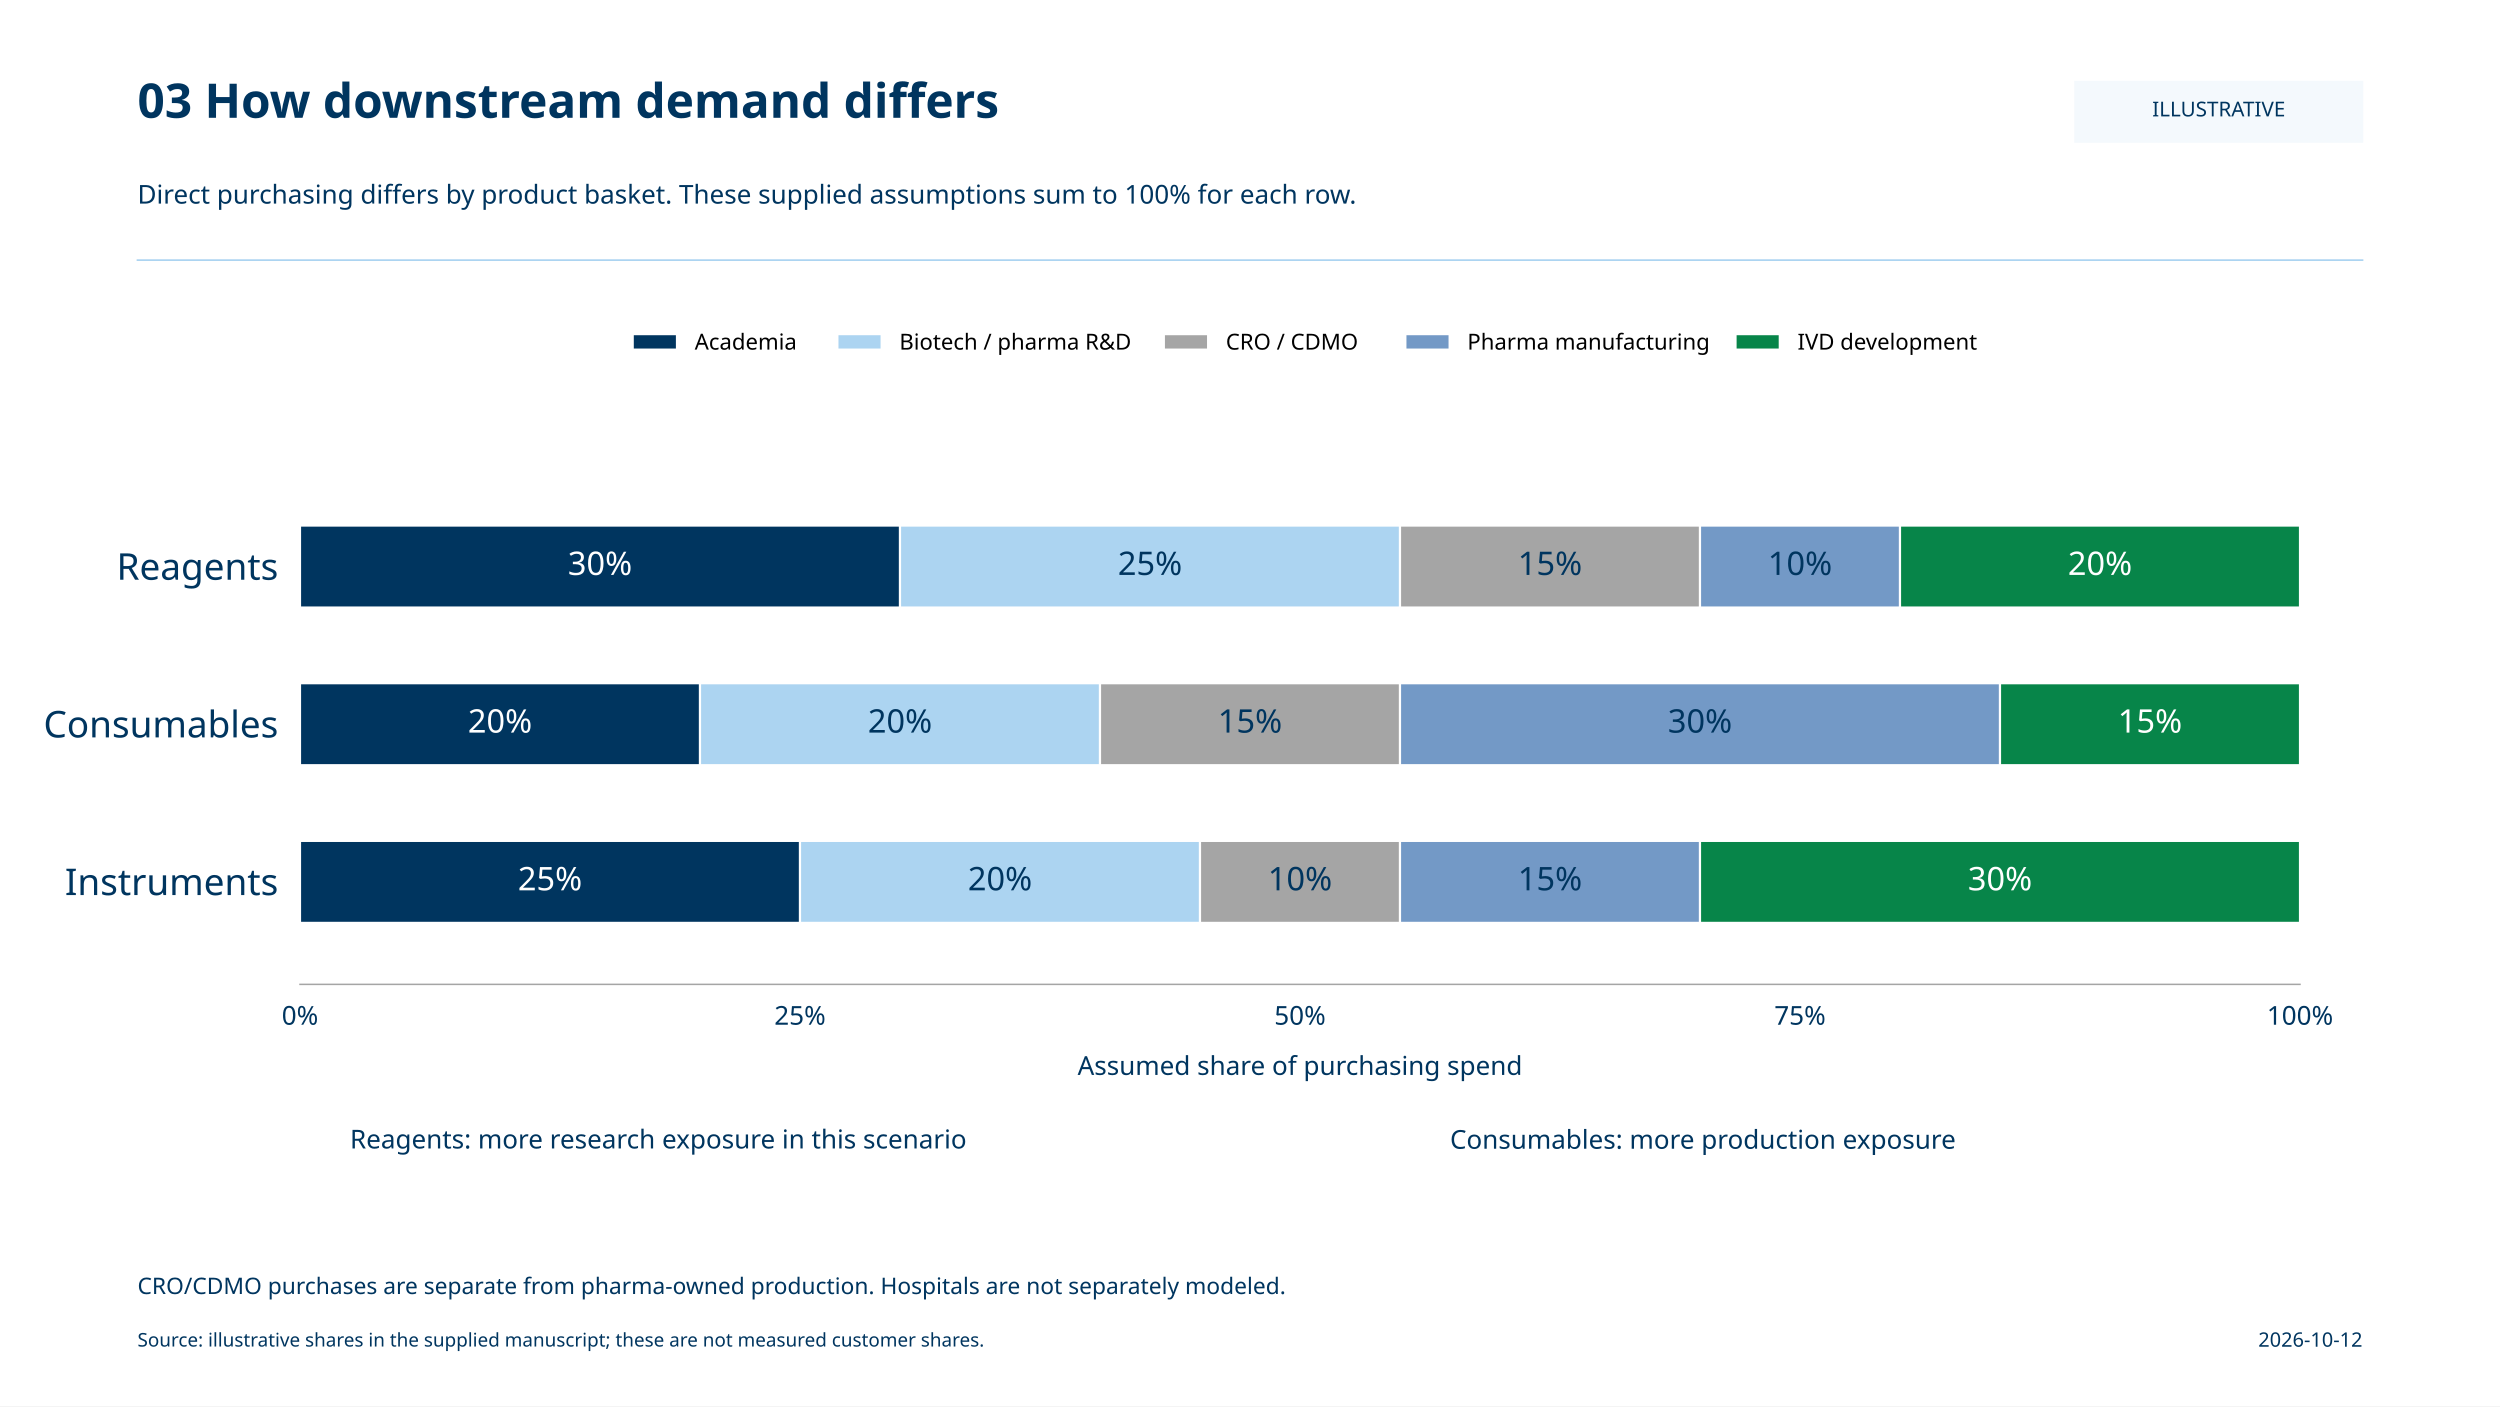
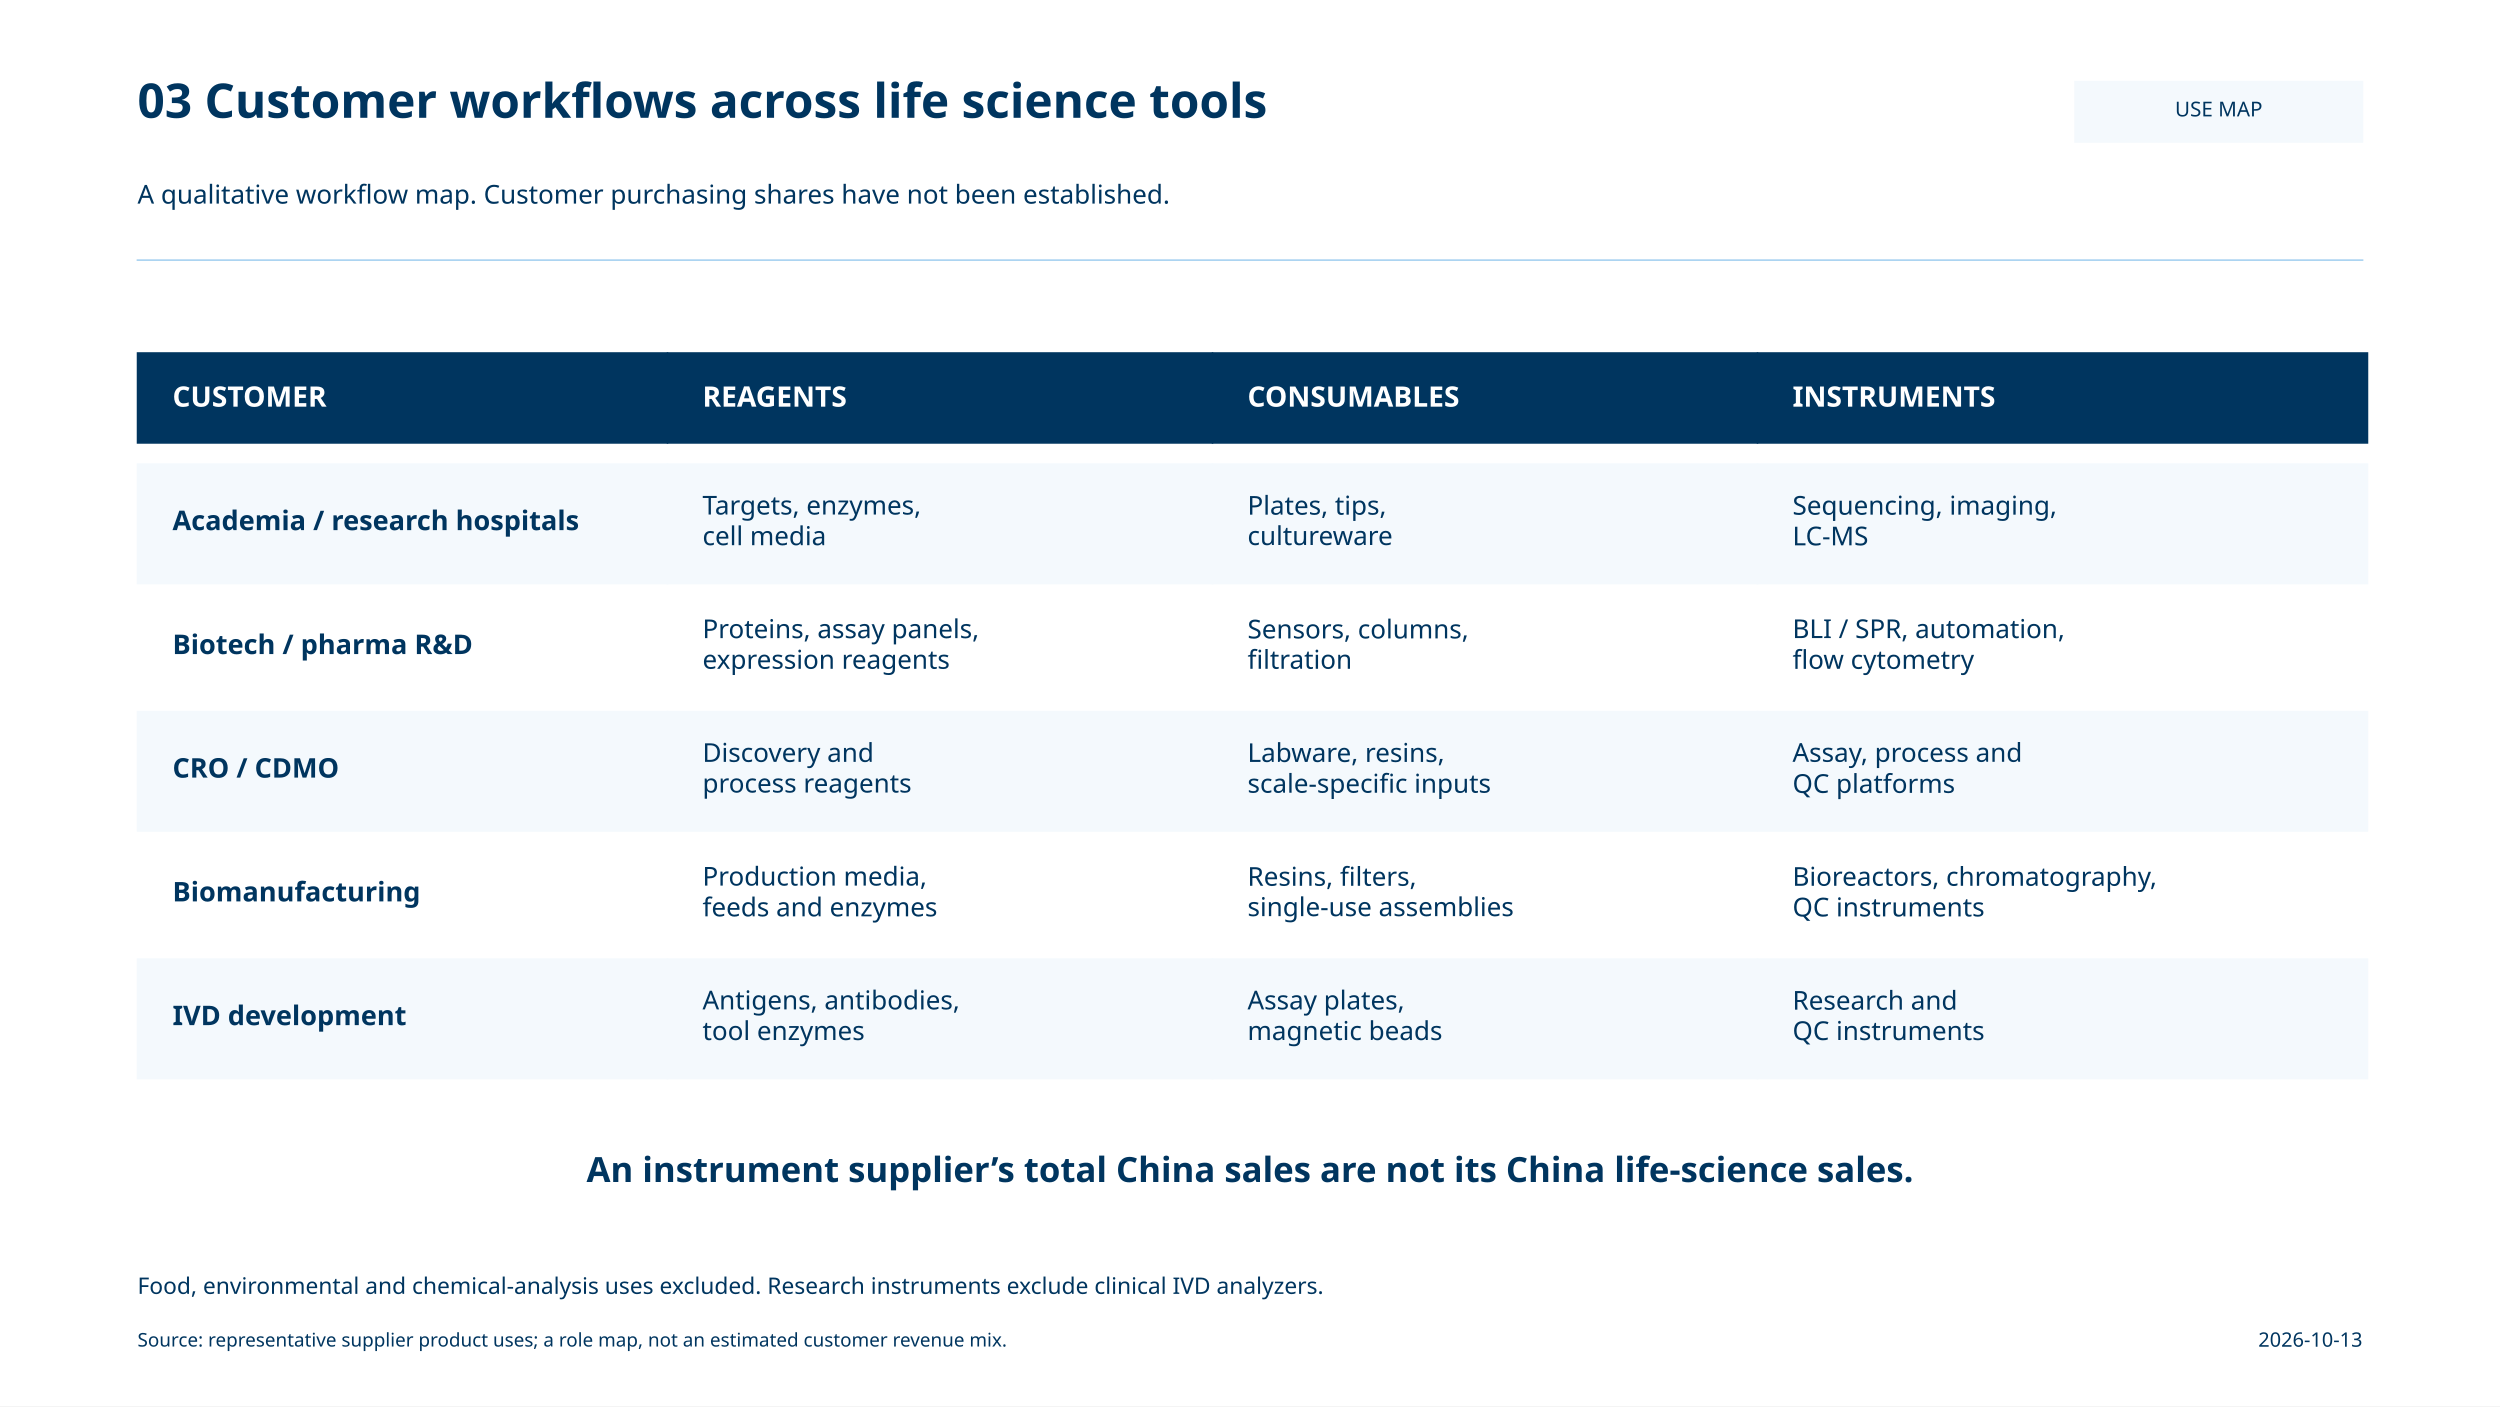
<svg xmlns="http://www.w3.org/2000/svg" width="1152pt" height="648pt" viewBox="0 0 1152 648" version="1.1">
  <defs>
    <style type="text/css">*{stroke-linejoin: round; stroke-linecap: butt}</style>
  </defs>
  <g id="figure_1">
    <g id="patch_1">
      <path d="M 0 648  L 1152 648  L 1152 0  L 0 0  z " style="fill: #ffffff" />
    </g>
    <g id="patch_2">
-       <path d="M 956.16 65.448  L 1088.64 65.448  L 1088.64 37.584  L 956.16 37.584  z " style="fill: #F4F9FD; stroke: #F4F9FD; stroke-width: 0.7; stroke-linejoin: miter" />
+       <path d="M 956.16 65.448  L 1088.64 65.448  L 1088.64 37.584  L 956.16 37.584  z " style="fill: #f4f9fd; stroke: #f4f9fd; stroke-width: 0.7; stroke-linejoin: miter" />
    </g>
-     <g id="axes_1">
-       <g id="patch_3">
-         <path d="M 138.24 453.6  L 1059.84 453.6  L 1059.84 213.84  L 138.24 213.84  z " style="fill: #ffffff" />
-       </g>
-       <g id="matplotlib.axis_1">
-         <g id="xtick_1">
-           <g id="line2d_1" />
-           <g id="text_1">
-             <text style="font-size: 12px; font-family: 'Arial Unicode MS'; text-anchor: middle; fill: #00355F" x="138.24" y="472.189" transform="rotate(-0 138.24 472.1894)">0%</text>
-           </g>
-         </g>
-         <g id="xtick_2">
-           <g id="line2d_2" />
-           <g id="text_2">
-             <text style="font-size: 12px; font-family: 'Arial Unicode MS'; text-anchor: middle; fill: #00355F" x="368.64" y="472.189" transform="rotate(-0 368.64 472.1894)">25%</text>
-           </g>
-         </g>
-         <g id="xtick_3">
-           <g id="line2d_3" />
-           <g id="text_3">
-             <text style="font-size: 12px; font-family: 'Arial Unicode MS'; text-anchor: middle; fill: #00355F" x="599.04" y="472.189" transform="rotate(-0 599.04 472.1894)">50%</text>
-           </g>
-         </g>
-         <g id="xtick_4">
-           <g id="line2d_4" />
-           <g id="text_4">
-             <text style="font-size: 12px; font-family: 'Arial Unicode MS'; text-anchor: middle; fill: #00355F" x="829.44" y="472.189" transform="rotate(-0 829.44 472.1894)">75%</text>
-           </g>
-         </g>
-         <g id="xtick_5">
-           <g id="line2d_5" />
-           <g id="text_5">
-             <text style="font-size: 12px; font-family: 'Arial Unicode MS'; text-anchor: middle; fill: #00355F" x="1059.84" y="472.189" transform="rotate(-0 1059.84 472.1894)">100%</text>
-           </g>
-         </g>
-         <g id="text_6">
-           <text style="font-size: 12px; font-family: 'Arial Unicode MS'; text-anchor: middle; fill: #00355F" x="599.04" y="495.316" transform="rotate(-0 599.04 495.3156)">Assumed share of purchasing spend</text>
-         </g>
-       </g>
-       <g id="matplotlib.axis_2">
-         <g id="ytick_1">
-           <g id="line2d_6" />
-           <g id="text_7">
-             <text style="font-size: 17px; font-family: 'Arial Unicode MS'; text-anchor: end; fill: #00355F" x="128.24" y="267.15" transform="rotate(-0 128.24 267.1496)">Reagents</text>
-           </g>
-         </g>
-         <g id="ytick_2">
-           <g id="line2d_7" />
-           <g id="text_8">
-             <text style="font-size: 17px; font-family: 'Arial Unicode MS'; text-anchor: end; fill: #00355F" x="128.24" y="339.804" transform="rotate(-0 128.24 339.8041)">Consumables</text>
-           </g>
-         </g>
-         <g id="ytick_3">
-           <g id="line2d_8" />
-           <g id="text_9">
-             <text style="font-size: 17px; font-family: 'Arial Unicode MS'; text-anchor: end; fill: #00355F" x="128.24" y="412.459" transform="rotate(-0 128.24 412.4587)">Instruments</text>
-           </g>
-         </g>
-       </g>
-       <g id="patch_4">
-         <path d="M 138.24 279.956  L 414.72 279.956  L 414.72 242.175  L 138.24 242.175  z " clip-path="url(#p5c39e23997)" style="fill: #00355F; stroke: #ffffff; stroke-linejoin: miter" />
-       </g>
-       <g id="patch_5">
-         <path d="M 138.24 352.61  L 322.56 352.61  L 322.56 314.83  L 138.24 314.83  z " clip-path="url(#p5c39e23997)" style="fill: #00355F; stroke: #ffffff; stroke-linejoin: miter" />
-       </g>
-       <g id="patch_6">
-         <path d="M 138.24 425.265  L 368.64 425.265  L 368.64 387.484  L 138.24 387.484  z " clip-path="url(#p5c39e23997)" style="fill: #00355F; stroke: #ffffff; stroke-linejoin: miter" />
-       </g>
-       <g id="patch_7">
-         <path d="M 414.72 279.956  L 645.12 279.956  L 645.12 242.175  L 414.72 242.175  z " clip-path="url(#p5c39e23997)" style="fill: #ACD4F1; stroke: #ffffff; stroke-linejoin: miter" />
-       </g>
-       <g id="patch_8">
-         <path d="M 322.56 352.61  L 506.88 352.61  L 506.88 314.83  L 322.56 314.83  z " clip-path="url(#p5c39e23997)" style="fill: #ACD4F1; stroke: #ffffff; stroke-linejoin: miter" />
-       </g>
-       <g id="patch_9">
-         <path d="M 368.64 425.265  L 552.96 425.265  L 552.96 387.484  L 368.64 387.484  z " clip-path="url(#p5c39e23997)" style="fill: #ACD4F1; stroke: #ffffff; stroke-linejoin: miter" />
-       </g>
-       <g id="patch_10">
-         <path d="M 645.12 279.956  L 783.36 279.956  L 783.36 242.175  L 645.12 242.175  z " clip-path="url(#p5c39e23997)" style="fill: #A5A5A5; stroke: #ffffff; stroke-linejoin: miter" />
-       </g>
-       <g id="patch_11">
-         <path d="M 506.88 352.61  L 645.12 352.61  L 645.12 314.83  L 506.88 314.83  z " clip-path="url(#p5c39e23997)" style="fill: #A5A5A5; stroke: #ffffff; stroke-linejoin: miter" />
-       </g>
-       <g id="patch_12">
-         <path d="M 552.96 425.265  L 645.12 425.265  L 645.12 387.484  L 552.96 387.484  z " clip-path="url(#p5c39e23997)" style="fill: #A5A5A5; stroke: #ffffff; stroke-linejoin: miter" />
-       </g>
-       <g id="patch_13">
-         <path d="M 783.36 279.956  L 875.52 279.956  L 875.52 242.175  L 783.36 242.175  z " clip-path="url(#p5c39e23997)" style="fill: #7399C6; stroke: #ffffff; stroke-linejoin: miter" />
-       </g>
-       <g id="patch_14">
-         <path d="M 645.12 352.61  L 921.6 352.61  L 921.6 314.83  L 645.12 314.83  z " clip-path="url(#p5c39e23997)" style="fill: #7399C6; stroke: #ffffff; stroke-linejoin: miter" />
-       </g>
-       <g id="patch_15">
-         <path d="M 645.12 425.265  L 783.36 425.265  L 783.36 387.484  L 645.12 387.484  z " clip-path="url(#p5c39e23997)" style="fill: #7399C6; stroke: #ffffff; stroke-linejoin: miter" />
-       </g>
-       <g id="patch_16">
-         <path d="M 875.52 279.956  L 1059.84 279.956  L 1059.84 242.175  L 875.52 242.175  z " clip-path="url(#p5c39e23997)" style="fill: #078549; stroke: #ffffff; stroke-linejoin: miter" />
-       </g>
-       <g id="patch_17">
-         <path d="M 921.6 352.61  L 1059.84 352.61  L 1059.84 314.83  L 921.6 314.83  z " clip-path="url(#p5c39e23997)" style="fill: #078549; stroke: #ffffff; stroke-linejoin: miter" />
-       </g>
-       <g id="patch_18">
-         <path d="M 783.36 425.265  L 1059.84 425.265  L 1059.84 387.484  L 783.36 387.484  z " clip-path="url(#p5c39e23997)" style="fill: #078549; stroke: #ffffff; stroke-linejoin: miter" />
-       </g>
-       <g id="patch_19">
-         <path d="M 138.24 453.6  L 1059.84 453.6  " style="fill: none; stroke: #A5A5A5; stroke-width: 0.7; stroke-linejoin: miter; stroke-linecap: square" />
-       </g>
-       <g id="text_10">
-         <text style="font-size: 15px; font-family: 'Arial Unicode MS'; text-anchor: middle; fill: #ffffff" x="276.48" y="264.94" transform="rotate(-0 276.48 264.9397)">30%</text>
-       </g>
-       <g id="text_11">
-         <text style="font-size: 15px; font-family: 'Arial Unicode MS'; text-anchor: middle; fill: #ffffff" x="230.4" y="337.594" transform="rotate(-0 230.4 337.5942)">20%</text>
-       </g>
-       <g id="text_12">
-         <text style="font-size: 15px; font-family: 'Arial Unicode MS'; text-anchor: middle; fill: #ffffff" x="253.44" y="410.249" transform="rotate(-0 253.44 410.2488)">25%</text>
-       </g>
-       <g id="text_13">
-         <text style="font-size: 15px; font-family: &quot;Arial Unicode MS&quot;; text-anchor: middle; fill: rgb(0, 53, 95);" x="529.92" y="264.94" transform="rotate(-0 529.92 264.9397)">25%</text>
-       </g>
-       <g id="text_14">
-         <text style="font-size: 15px; font-family: &quot;Arial Unicode MS&quot;; text-anchor: middle; fill: rgb(0, 53, 95);" x="414.72" y="337.594" transform="rotate(-0 414.72 337.5942)">20%</text>
-       </g>
-       <g id="text_15">
-         <text style="font-size: 15px; font-family: &quot;Arial Unicode MS&quot;; text-anchor: middle; fill: rgb(0, 53, 95);" x="460.8" y="410.249" transform="rotate(-0 460.8 410.2488)">20%</text>
-       </g>
-       <g id="text_16">
-         <text style="font-size: 15px; font-family: &quot;Arial Unicode MS&quot;; text-anchor: middle; fill: rgb(0, 53, 95);" x="714.24" y="264.94" transform="rotate(-0 714.24 264.9397)">15%</text>
-       </g>
-       <g id="text_17">
-         <text style="font-size: 15px; font-family: &quot;Arial Unicode MS&quot;; text-anchor: middle; fill: rgb(0, 53, 95);" x="576" y="337.594" transform="rotate(-0 576 337.5942)">15%</text>
-       </g>
-       <g id="text_18">
-         <text style="font-size: 15px; font-family: &quot;Arial Unicode MS&quot;; text-anchor: middle; fill: rgb(0, 53, 95);" x="599.04" y="410.249" transform="rotate(-0 599.04 410.2488)">10%</text>
-       </g>
-       <g id="text_19">
-         <text style="font-size: 15px; font-family: &quot;Arial Unicode MS&quot;; text-anchor: middle; fill: rgb(0, 53, 95);" x="829.44" y="264.94" transform="rotate(-0 829.44 264.9397)">10%</text>
-       </g>
-       <g id="text_20">
-         <text style="font-size: 15px; font-family: &quot;Arial Unicode MS&quot;; text-anchor: middle; fill: rgb(0, 53, 95);" x="783.36" y="337.594" transform="rotate(-0 783.36 337.5942)">30%</text>
-       </g>
-       <g id="text_21">
-         <text style="font-size: 15px; font-family: &quot;Arial Unicode MS&quot;; text-anchor: middle; fill: rgb(0, 53, 95);" x="714.24" y="410.249" transform="rotate(-0 714.24 410.2488)">15%</text>
-       </g>
-       <g id="text_22">
-         <text style="font-size: 15px; font-family: &quot;Arial Unicode MS&quot;; text-anchor: middle; fill: rgb(255, 255, 255);" x="967.68" y="264.94" transform="rotate(-0 967.68 264.9397)">20%</text>
-       </g>
-       <g id="text_23">
-         <text style="font-size: 15px; font-family: &quot;Arial Unicode MS&quot;; text-anchor: middle; fill: rgb(255, 255, 255);" x="990.72" y="337.594" transform="rotate(-0 990.72 337.5942)">15%</text>
-       </g>
-       <g id="text_24">
-         <text style="font-size: 15px; font-family: &quot;Arial Unicode MS&quot;; text-anchor: middle; fill: rgb(255, 255, 255);" x="921.6" y="410.249" transform="rotate(-0 921.6 410.2488)">30%</text>
-       </g>
+     <g id="patch_3">
+       <path d="M 63.36 204.12  L 307.584 204.12  L 307.584 162.648  L 63.36 162.648  z " style="fill: #00355f; stroke: #00355f; stroke-width: 0.7; stroke-linejoin: miter" />
    </g>
-     <g id="line2d_9">
-       <path d="M 63.36 119.88  L 1088.64 119.88  " style="fill: none; stroke: #ACD4F1; stroke-width: 0.8; stroke-linecap: square" />
+     <g id="patch_4">
+       <path d="M 307.584 204.12  L 558.72 204.12  L 558.72 162.648  L 307.584 162.648  z " style="fill: #00355f; stroke: #00355f; stroke-width: 0.7; stroke-linejoin: miter" />
+     </g>
+     <g id="patch_5">
+       <path d="M 558.72 204.12  L 809.856 204.12  L 809.856 162.648  L 558.72 162.648  z " style="fill: #00355f; stroke: #00355f; stroke-width: 0.7; stroke-linejoin: miter" />
+     </g>
+     <g id="patch_6">
+       <path d="M 809.856 204.12  L 1090.944 204.12  L 1090.944 162.648  L 809.856 162.648  z " style="fill: #00355f; stroke: #00355f; stroke-width: 0.7; stroke-linejoin: miter" />
+     </g>
+     <g id="patch_7">
+       <path d="M 63.36 268.92  L 307.584 268.92  L 307.584 213.84  L 63.36 213.84  z " style="fill: #f4f9fd; stroke: #f4f9fd; stroke-width: 0.7; stroke-linejoin: miter" />
+     </g>
+     <g id="patch_8">
+       <path d="M 307.584 268.92  L 558.72 268.92  L 558.72 213.84  L 307.584 213.84  z " style="fill: #f4f9fd; stroke: #f4f9fd; stroke-width: 0.7; stroke-linejoin: miter" />
+     </g>
+     <g id="patch_9">
+       <path d="M 558.72 268.92  L 809.856 268.92  L 809.856 213.84  L 558.72 213.84  z " style="fill: #f4f9fd; stroke: #f4f9fd; stroke-width: 0.7; stroke-linejoin: miter" />
+     </g>
+     <g id="patch_10">
+       <path d="M 809.856 268.92  L 1090.944 268.92  L 1090.944 213.84  L 809.856 213.84  z " style="fill: #f4f9fd; stroke: #f4f9fd; stroke-width: 0.7; stroke-linejoin: miter" />
+     </g>
+     <g id="patch_11">
+       <path d="M 63.36 325.944  L 307.584 325.944  L 307.584 270.864  L 63.36 270.864  z " style="fill: #ffffff; stroke: #ffffff; stroke-width: 0.7; stroke-linejoin: miter" />
+     </g>
+     <g id="patch_12">
+       <path d="M 307.584 325.944  L 558.72 325.944  L 558.72 270.864  L 307.584 270.864  z " style="fill: #ffffff; stroke: #ffffff; stroke-width: 0.7; stroke-linejoin: miter" />
+     </g>
+     <g id="patch_13">
+       <path d="M 558.72 325.944  L 809.856 325.944  L 809.856 270.864  L 558.72 270.864  z " style="fill: #ffffff; stroke: #ffffff; stroke-width: 0.7; stroke-linejoin: miter" />
+     </g>
+     <g id="patch_14">
+       <path d="M 809.856 325.944  L 1090.944 325.944  L 1090.944 270.864  L 809.856 270.864  z " style="fill: #ffffff; stroke: #ffffff; stroke-width: 0.7; stroke-linejoin: miter" />
+     </g>
+     <g id="patch_15">
+       <path d="M 63.36 382.968  L 307.584 382.968  L 307.584 327.888  L 63.36 327.888  z " style="fill: #f4f9fd; stroke: #f4f9fd; stroke-width: 0.7; stroke-linejoin: miter" />
+     </g>
+     <g id="patch_16">
+       <path d="M 307.584 382.968  L 558.72 382.968  L 558.72 327.888  L 307.584 327.888  z " style="fill: #f4f9fd; stroke: #f4f9fd; stroke-width: 0.7; stroke-linejoin: miter" />
+     </g>
+     <g id="patch_17">
+       <path d="M 558.72 382.968  L 809.856 382.968  L 809.856 327.888  L 558.72 327.888  z " style="fill: #f4f9fd; stroke: #f4f9fd; stroke-width: 0.7; stroke-linejoin: miter" />
+     </g>
+     <g id="patch_18">
+       <path d="M 809.856 382.968  L 1090.944 382.968  L 1090.944 327.888  L 809.856 327.888  z " style="fill: #f4f9fd; stroke: #f4f9fd; stroke-width: 0.7; stroke-linejoin: miter" />
+     </g>
+     <g id="patch_19">
+       <path d="M 63.36 439.992  L 307.584 439.992  L 307.584 384.912  L 63.36 384.912  z " style="fill: #ffffff; stroke: #ffffff; stroke-width: 0.7; stroke-linejoin: miter" />
+     </g>
+     <g id="patch_20">
+       <path d="M 307.584 439.992  L 558.72 439.992  L 558.72 384.912  L 307.584 384.912  z " style="fill: #ffffff; stroke: #ffffff; stroke-width: 0.7; stroke-linejoin: miter" />
+     </g>
+     <g id="patch_21">
+       <path d="M 558.72 439.992  L 809.856 439.992  L 809.856 384.912  L 558.72 384.912  z " style="fill: #ffffff; stroke: #ffffff; stroke-width: 0.7; stroke-linejoin: miter" />
+     </g>
+     <g id="patch_22">
+       <path d="M 809.856 439.992  L 1090.944 439.992  L 1090.944 384.912  L 809.856 384.912  z " style="fill: #ffffff; stroke: #ffffff; stroke-width: 0.7; stroke-linejoin: miter" />
+     </g>
+     <g id="patch_23">
+       <path d="M 63.36 497.016  L 307.584 497.016  L 307.584 441.936  L 63.36 441.936  z " style="fill: #f4f9fd; stroke: #f4f9fd; stroke-width: 0.7; stroke-linejoin: miter" />
+     </g>
+     <g id="patch_24">
+       <path d="M 307.584 497.016  L 558.72 497.016  L 558.72 441.936  L 307.584 441.936  z " style="fill: #f4f9fd; stroke: #f4f9fd; stroke-width: 0.7; stroke-linejoin: miter" />
+     </g>
+     <g id="patch_25">
+       <path d="M 558.72 497.016  L 809.856 497.016  L 809.856 441.936  L 558.72 441.936  z " style="fill: #f4f9fd; stroke: #f4f9fd; stroke-width: 0.7; stroke-linejoin: miter" />
+     </g>
+     <g id="patch_26">
+       <path d="M 809.856 497.016  L 1090.944 497.016  L 1090.944 441.936  L 809.856 441.936  z " style="fill: #f4f9fd; stroke: #f4f9fd; stroke-width: 0.7; stroke-linejoin: miter" />
+     </g>
+     <g id="line2d_1">
+       <path d="M 63.36 119.88  L 1088.64 119.88  " style="fill: none; stroke: #acd4f1; stroke-width: 0.8; stroke-linecap: square" />
+     </g>
+     <g id="text_1">
+       <text style="font-weight: 700; font-size: 22px; font-family: 'Arial Unicode MS'; text-anchor: start; fill: #00355f" x="63.36" y="54.282" transform="rotate(-0 63.36 54.28219)">03  Customer workflows across life science tools</text>
+     </g>
+     <g id="text_2">
+       <text style="font-size: 9.5px; font-family: 'Arial Unicode MS'; text-anchor: middle; fill: #00355f" x="1022.4" y="53.646" transform="rotate(-0 1022.4 53.64567)">USE MAP</text>
+     </g>
+     <g id="text_3">
+       <text style="font-size: 12px; font-family: 'Arial Unicode MS'; text-anchor: start; fill: #00355f" x="63.36" y="93.828" transform="rotate(-0 63.36 93.82781)">A qualitative workflow map. Customer purchasing shares have not been established.</text>
+     </g>
+     <g id="text_4">
+       <text style="font-size: 10.5px; font-family: 'Arial Unicode MS'; text-anchor: start; fill: #00355f" x="63.36" y="596.223" transform="rotate(-0 63.36 596.2234)">Food, environmental and chemical-analysis uses excluded. Research instruments exclude clinical IVD analyzers.</text>
+     </g>
+     <g id="text_5">
+       <text style="font-size: 8.7px; font-family: 'Arial Unicode MS'; text-anchor: start; fill: #00355f" x="63.36" y="620.492" transform="rotate(-0 63.36 620.4921)">Source: representative supplier product uses; a role map, not an estimated customer revenue mix.</text>
+     </g>
+     <g id="text_6">
+       <text style="font-size: 9.2px; font-family: 'Arial Unicode MS'; text-anchor: end; fill: #00355f" x="1088.64" y="620.568" transform="rotate(-0 1088.64 620.5682)">2026-10-13</text>
+     </g>
+     <g id="text_7">
+       <text style="font-weight: 700; font-size: 13px; font-family: 'Arial Unicode MS'; text-anchor: start; fill: #ffffff" x="79.488" y="187.39" transform="rotate(-0 79.488 187.3897)">CUSTOMER</text>
+     </g>
+     <g id="text_8">
+       <text style="font-weight: 700; font-size: 13px; font-family: 'Arial Unicode MS'; text-anchor: start; fill: #ffffff" x="323.712" y="187.39" transform="rotate(-0 323.712 187.3897)">REAGENTS</text>
+     </g>
+     <g id="text_9">
+       <text style="font-weight: 700; font-size: 13px; font-family: 'Arial Unicode MS'; text-anchor: start; fill: #ffffff" x="574.848" y="187.39" transform="rotate(-0 574.848 187.3897)">CONSUMABLES</text>
+     </g>
+     <g id="text_10">
+       <text style="font-weight: 700; font-size: 13px; font-family: 'Arial Unicode MS'; text-anchor: start; fill: #ffffff" x="825.984" y="187.39" transform="rotate(-0 825.984 187.3897)">INSTRUMENTS</text>
+     </g>
+     <g id="text_11">
+       <text style="font-weight: 700; font-size: 12.5px; font-family: 'Arial Unicode MS'; text-anchor: start; fill: #00355f" x="79.488" y="244.285" transform="rotate(-0 79.488 244.2845)">Academia / research hospitals</text>
+     </g>
+     <g id="text_12">
+       <text style="font-size: 12px; font-family: 'Arial Unicode MS'; fill: #00355f" transform="translate(323.712 237.0975)">Targets, enzymes,</text>
+       <text style="font-size: 12px; font-family: 'Arial Unicode MS'; fill: #00355f" transform="translate(323.712 251.2132)">cell media</text>
+     </g>
+     <g id="text_13">
+       <text style="font-size: 12px; font-family: 'Arial Unicode MS'; fill: #00355f" transform="translate(574.848 237.1622)">Plates, tips,</text>
+       <text style="font-size: 12px; font-family: 'Arial Unicode MS'; fill: #00355f" transform="translate(574.848 251.1485)">cultureware</text>
+     </g>
+     <g id="text_14">
+       <text style="font-size: 12px; font-family: 'Arial Unicode MS'; fill: #00355f" transform="translate(825.984 237.1707)">Sequencing, imaging,</text>
+       <text style="font-size: 12px; font-family: 'Arial Unicode MS'; fill: #00355f" transform="translate(825.984 251.2863)">LC-MS</text>
+     </g>
+     <g id="text_15">
+       <text style="font-weight: 700; font-size: 12.5px; font-family: 'Arial Unicode MS'; text-anchor: start; fill: #00355f" x="79.488" y="301.385" transform="rotate(-0 79.488 301.3847)">Biotech / pharma R&amp;D</text>
+     </g>
+     <g id="text_16">
+       <text style="font-size: 12px; font-family: 'Arial Unicode MS'; fill: #00355f" transform="translate(323.712 294.0569)">Proteins, assay panels,</text>
+       <text style="font-size: 12px; font-family: 'Arial Unicode MS'; fill: #00355f" transform="translate(323.712 308.1725)">expression reagents</text>
+     </g>
+     <g id="text_17">
+       <text style="font-size: 12px; font-family: 'Arial Unicode MS'; fill: #00355f" transform="translate(574.848 294.1862)">Sensors, columns,</text>
+       <text style="font-size: 12px; font-family: 'Arial Unicode MS'; fill: #00355f" transform="translate(574.848 308.1725)">filtration</text>
+     </g>
+     <g id="text_18">
+       <text style="font-size: 12px; font-family: 'Arial Unicode MS'; fill: #00355f" transform="translate(825.984 294.0228)">BLI / SPR, automation,</text>
+       <text style="font-size: 12px; font-family: 'Arial Unicode MS'; fill: #00355f" transform="translate(825.984 308.2065)">flow cytometry</text>
+     </g>
+     <g id="text_19">
+       <text style="font-weight: 700; font-size: 12.5px; font-family: 'Arial Unicode MS'; text-anchor: start; fill: #00355f" x="79.488" y="358.333" transform="rotate(-0 79.488 358.3325)">CRO / CDMO</text>
+     </g>
+     <g id="text_20">
+       <text style="font-size: 12px; font-family: 'Arial Unicode MS'; fill: #00355f" transform="translate(323.712 351.0809)">Discovery and</text>
+       <text style="font-size: 12px; font-family: 'Arial Unicode MS'; fill: #00355f" transform="translate(323.712 365.1965)">process reagents</text>
+     </g>
+     <g id="text_21">
+       <text style="font-size: 12px; font-family: 'Arial Unicode MS'; fill: #00355f" transform="translate(574.848 351.1115)">Labware, resins,</text>
+       <text style="font-size: 12px; font-family: 'Arial Unicode MS'; fill: #00355f" transform="translate(574.848 365.2952)">scale-specific inputs</text>
+     </g>
+     <g id="text_22">
+       <text style="font-size: 12px; font-family: 'Arial Unicode MS'; fill: #00355f" transform="translate(825.984 351.0468)">Assay, process and</text>
+       <text style="font-size: 12px; font-family: 'Arial Unicode MS'; fill: #00355f" transform="translate(825.984 365.3599)">QC platforms</text>
+     </g>
+     <g id="text_23">
+       <text style="font-weight: 700; font-size: 12.5px; font-family: 'Arial Unicode MS'; text-anchor: start; fill: #00355f" x="79.488" y="415.365" transform="rotate(-0 79.488 415.3653)">Biomanufacturing</text>
+     </g>
+     <g id="text_24">
+       <text style="font-size: 12px; font-family: 'Arial Unicode MS'; fill: #00355f" transform="translate(323.712 408.0708)">Production media,</text>
+       <text style="font-size: 12px; font-family: 'Arial Unicode MS'; fill: #00355f" transform="translate(323.712 422.2545)">feeds and enzymes</text>
    </g>
    <g id="text_25">
-       <text style="font-weight: 700; font-size: 22px; font-family: 'Arial Unicode MS'; text-anchor: start; fill: #00355F" x="63.36" y="54.282" transform="rotate(-0 63.36 54.28219)">03  How downstream demand differs</text>
+       <text style="font-size: 12px; font-family: 'Arial Unicode MS'; fill: #00355f" transform="translate(574.848 408.1695)">Resins, filters,</text>
+       <text style="font-size: 12px; font-family: 'Arial Unicode MS'; fill: #00355f" transform="translate(574.848 422.1558)">single-use assemblies</text>
    </g>
    <g id="text_26">
-       <text style="font-size: 9.5px; font-family: 'Arial Unicode MS'; text-anchor: middle; fill: #00355F" x="1022.4" y="53.646" transform="rotate(-0 1022.4 53.64567)">ILLUSTRATIVE</text>
+       <text style="font-size: 12px; font-family: 'Arial Unicode MS'; fill: #00355f" transform="translate(825.984 408.1695)">Bioreactors, chromatography,</text>
+       <text style="font-size: 12px; font-family: 'Arial Unicode MS'; fill: #00355f" transform="translate(825.984 422.2852)">QC instruments</text>
    </g>
    <g id="text_27">
-       <text style="font-size: 12px; font-family: 'Arial Unicode MS'; text-anchor: start; fill: #00355F" x="63.36" y="93.828" transform="rotate(-0 63.36 93.82781)">Direct purchasing differs by product basket. These supplied assumptions sum to 100% for each row.</text>
+       <text style="font-weight: 700; font-size: 12.5px; font-family: 'Arial Unicode MS'; text-anchor: start; fill: #00355f" x="79.488" y="472.381" transform="rotate(-0 79.488 472.3805)">IVD development</text>
    </g>
    <g id="text_28">
-       <text style="font-size: 10.5px; font-family: 'Arial Unicode MS'; text-anchor: start; fill: #00355F" x="63.36" y="596.287" transform="rotate(-0 63.36 596.2873)">CRO/CDMO purchases are separate from pharma-owned production. Hospitals are not separately modeled.</text>
+       <text style="font-size: 12px; font-family: 'Arial Unicode MS'; fill: #00355f" transform="translate(323.712 465.1289)">Antigens, antibodies,</text>
+       <text style="font-size: 12px; font-family: 'Arial Unicode MS'; fill: #00355f" transform="translate(323.712 479.2445)">tool enzymes</text>
    </g>
    <g id="text_29">
-       <text style="font-size: 8.7px; font-family: 'Arial Unicode MS'; text-anchor: start; fill: #00355F" x="63.36" y="620.492" transform="rotate(-0 63.36 620.4921)">Source: illustrative shares in the supplied manuscript; these are not measured customer shares.</text>
+       <text style="font-size: 12px; font-family: 'Arial Unicode MS'; fill: #00355f" transform="translate(574.848 465.1289)">Assay plates,</text>
+       <text style="font-size: 12px; font-family: 'Arial Unicode MS'; fill: #00355f" transform="translate(574.848 479.2445)">magnetic beads</text>
    </g>
    <g id="text_30">
-       <text style="font-size: 9.2px; font-family: 'Arial Unicode MS'; text-anchor: end; fill: #00355F" x="1088.64" y="620.568" transform="rotate(-0 1088.64 620.5682)">2026-10-12</text>
+       <text style="font-size: 12px; font-family: 'Arial Unicode MS'; fill: #00355f" transform="translate(825.984 465.2582)">Research and</text>
+       <text style="font-size: 12px; font-family: 'Arial Unicode MS'; fill: #00355f" transform="translate(825.984 479.2445)">QC instruments</text>
    </g>
    <g id="text_31">
-       <text style="font-size: 12px; font-family: 'Arial Unicode MS'; text-anchor: start; fill: #00355F" x="161.28" y="529.211" transform="rotate(-0 161.28 529.2107)">Reagents: more research exposure in this scenario</text>
-     </g>
-     <g id="text_32">
-       <text style="font-size: 12px; font-family: &quot;Arial Unicode MS&quot;; text-anchor: start; fill: rgb(0, 53, 95);" x="668.16" y="529.348" transform="rotate(-0 668.16 529.3485)">Consumables: more production exposure</text>
-     </g>
-     <g id="legend_1">
-       <g id="patch_20">
-         <path d="M 291.553 161.109  L 311.953 161.109  L 311.953 153.969  L 291.553 153.969  z " style="fill: #00355F; stroke: #ffffff; stroke-linejoin: miter" />
-       </g>
-       <g id="text_33">
-         <text style="font-size: 10.2px; font-family: 'Arial Unicode MS'; text-anchor: start" x="320.113" y="161.109" transform="rotate(-0 320.113 161.1093)">Academia</text>
-       </g>
-       <g id="patch_21">
-         <path d="M 385.868 161.109  L 406.268 161.109  L 406.268 153.969  L 385.868 153.969  z " style="fill: #ACD4F1; stroke: #ffffff; stroke-linejoin: miter" />
-       </g>
-       <g id="text_34">
-         <text style="font-size: 10.2px; font-family: 'Arial Unicode MS'; text-anchor: start" x="414.428" y="161.109" transform="rotate(-0 414.428 161.1093)">Biotech / pharma R&amp;D</text>
-       </g>
-       <g id="patch_22">
-         <path d="M 536.3 161.109  L 556.7 161.109  L 556.7 153.969  L 536.3 153.969  z " style="fill: #A5A5A5; stroke: #ffffff; stroke-linejoin: miter" />
-       </g>
-       <g id="text_35">
-         <text style="font-size: 10.2px; font-family: 'Arial Unicode MS'; text-anchor: start" x="564.86" y="161.109" transform="rotate(-0 564.8604 161.1093)">CRO / CDMO</text>
-       </g>
-       <g id="patch_23">
-         <path d="M 647.59 161.109  L 667.99 161.109  L 667.99 153.969  L 647.59 153.969  z " style="fill: #7399C6; stroke: #ffffff; stroke-linejoin: miter" />
-       </g>
-       <g id="text_36">
-         <text style="font-size: 10.2px; font-family: 'Arial Unicode MS'; text-anchor: start" x="676.15" y="161.109" transform="rotate(-0 676.1504 161.1093)">Pharma manufacturing</text>
-       </g>
-       <g id="patch_24">
-         <path d="M 799.728 161.109  L 820.128 161.109  L 820.128 153.969  L 799.728 153.969  z " style="fill: #078549; stroke: #ffffff; stroke-linejoin: miter" />
-       </g>
-       <g id="text_37">
-         <text style="font-size: 10.2px; font-family: 'Arial Unicode MS'; text-anchor: start" x="828.288" y="161.109" transform="rotate(-0 828.2882 161.1093)">IVD development</text>
-       </g>
+       <text style="font-weight: 700; font-size: 16px; font-family: 'Arial Unicode MS'; text-anchor: middle; fill: #00355f" x="576" y="544.662" transform="rotate(-0 576 544.662)">An instrument supplier’s total China sales are not its China life-science sales.</text>
    </g>
  </g>
-   <defs>
-     <clipPath id="p5c39e23997">
-       <rect x="138.24" y="213.84" width="921.6" height="239.76" />
-     </clipPath>
-   </defs>
</svg>
